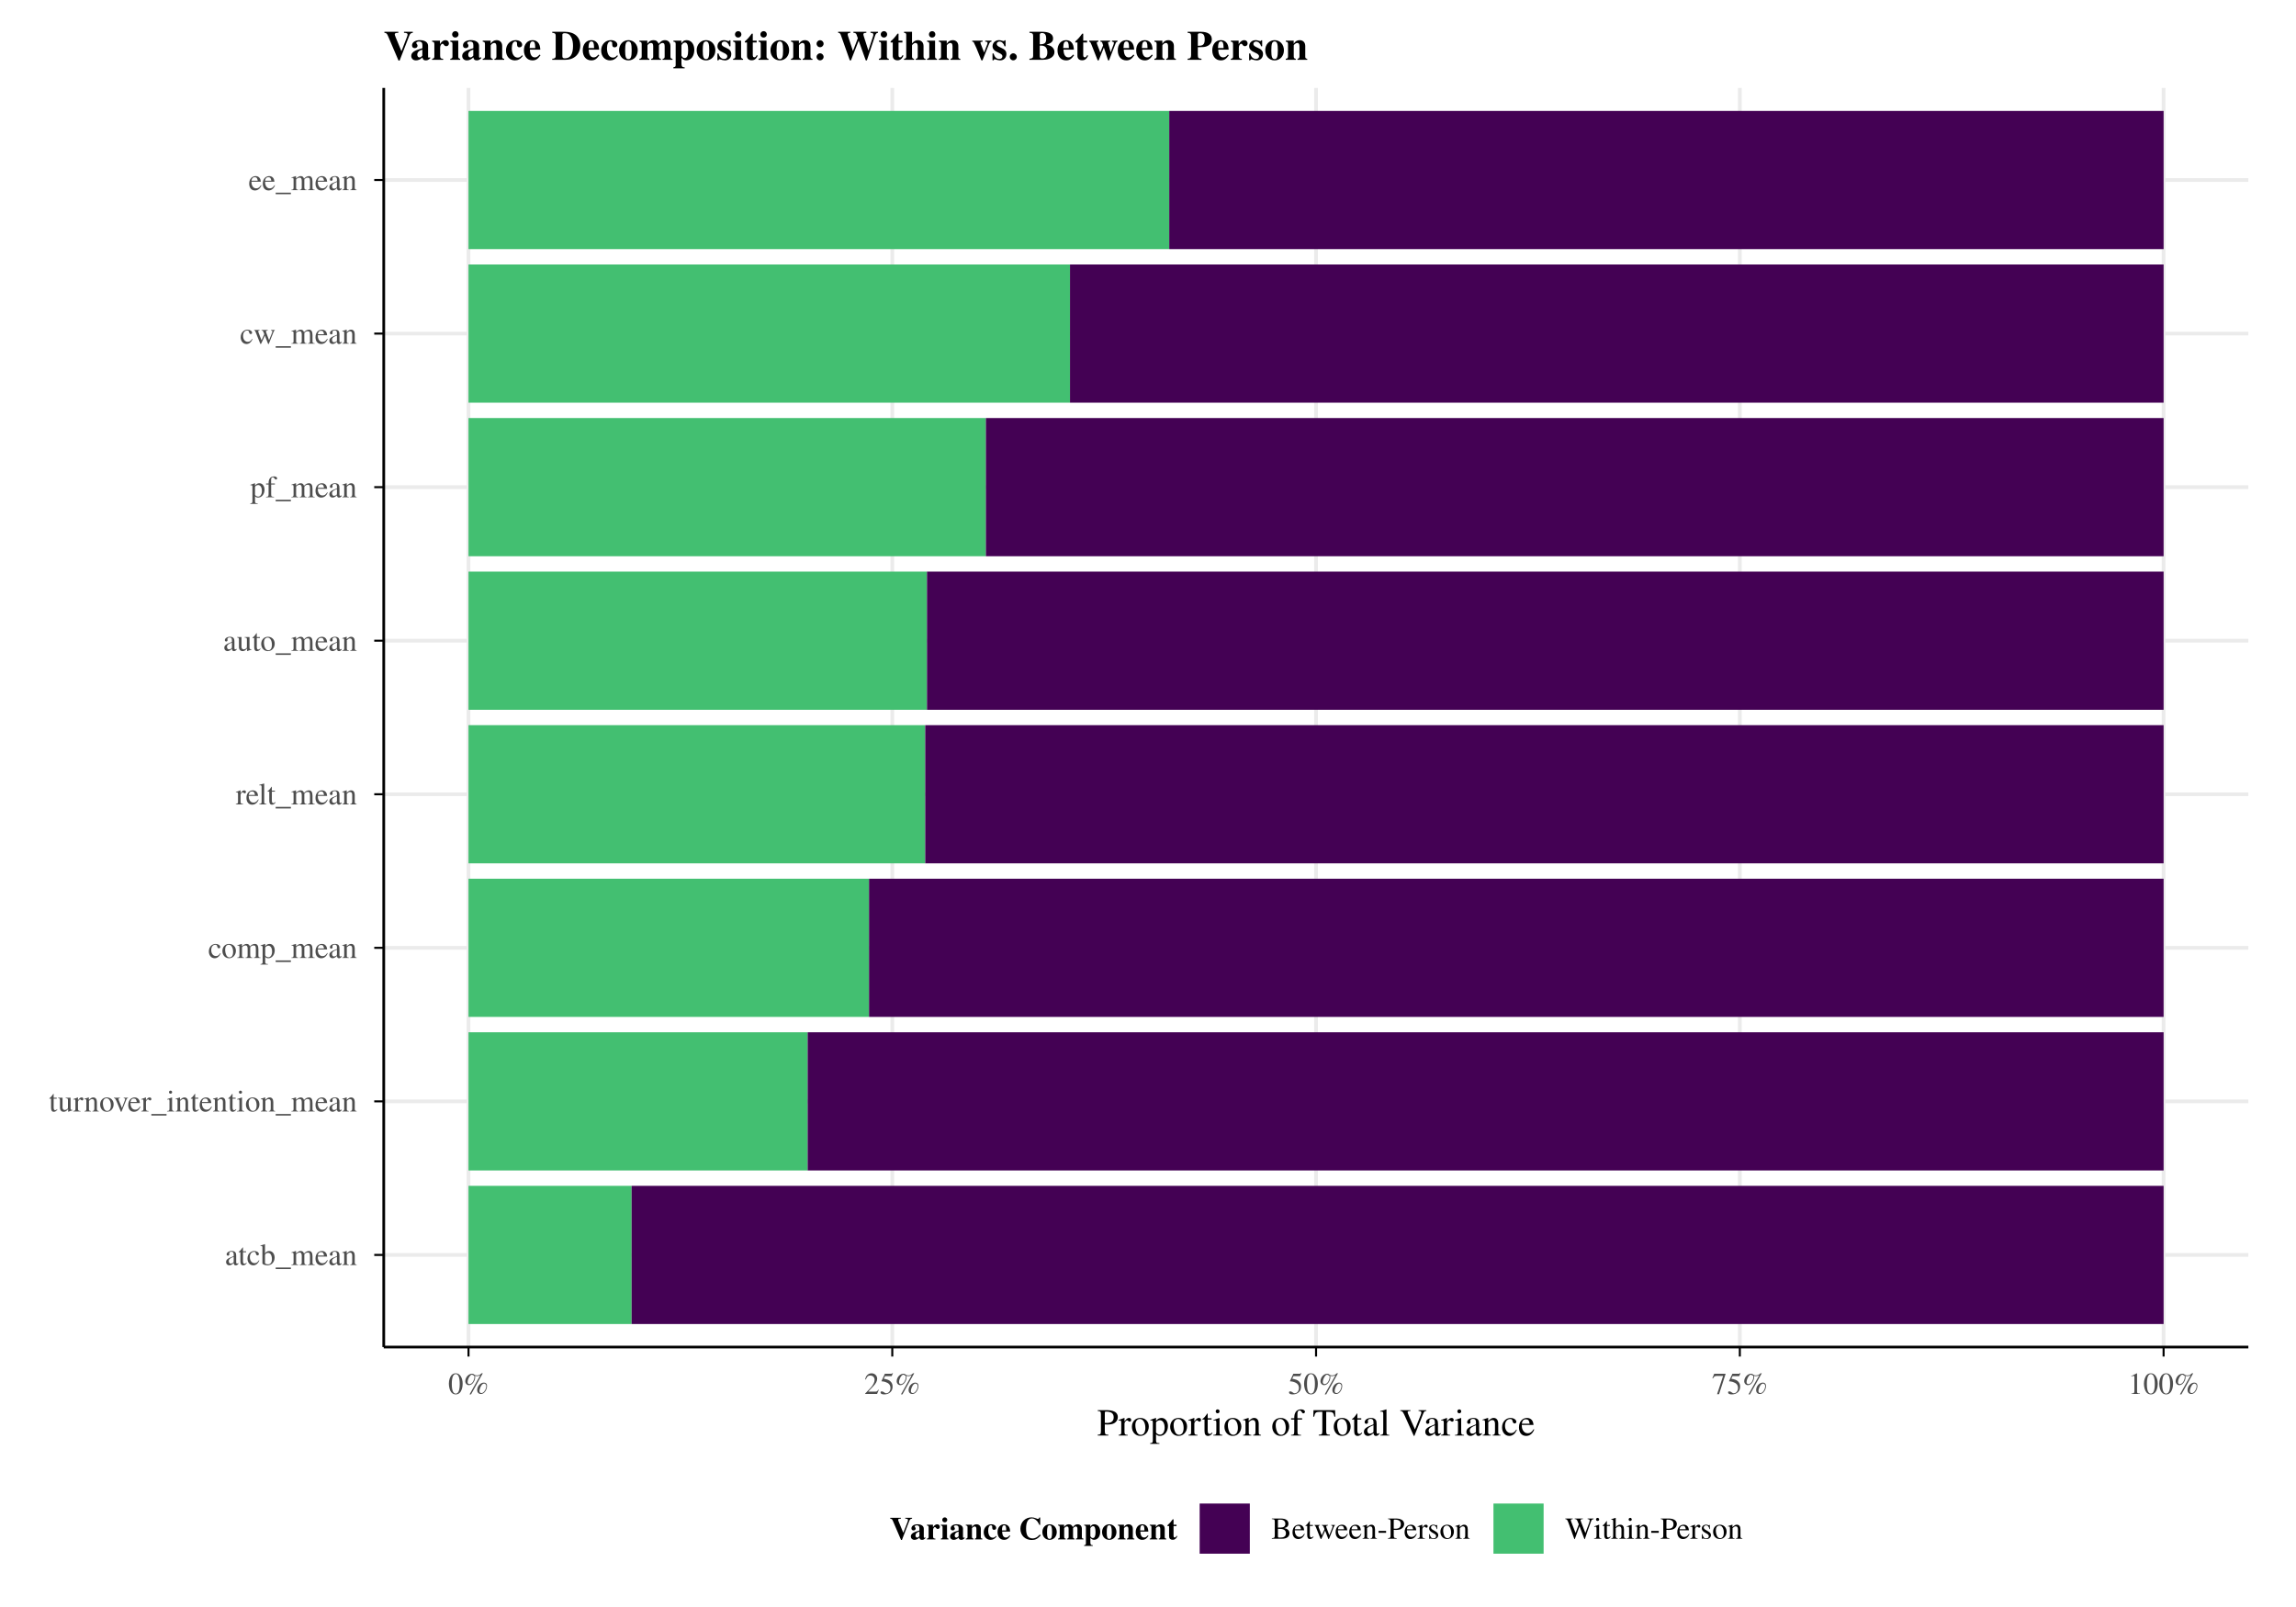
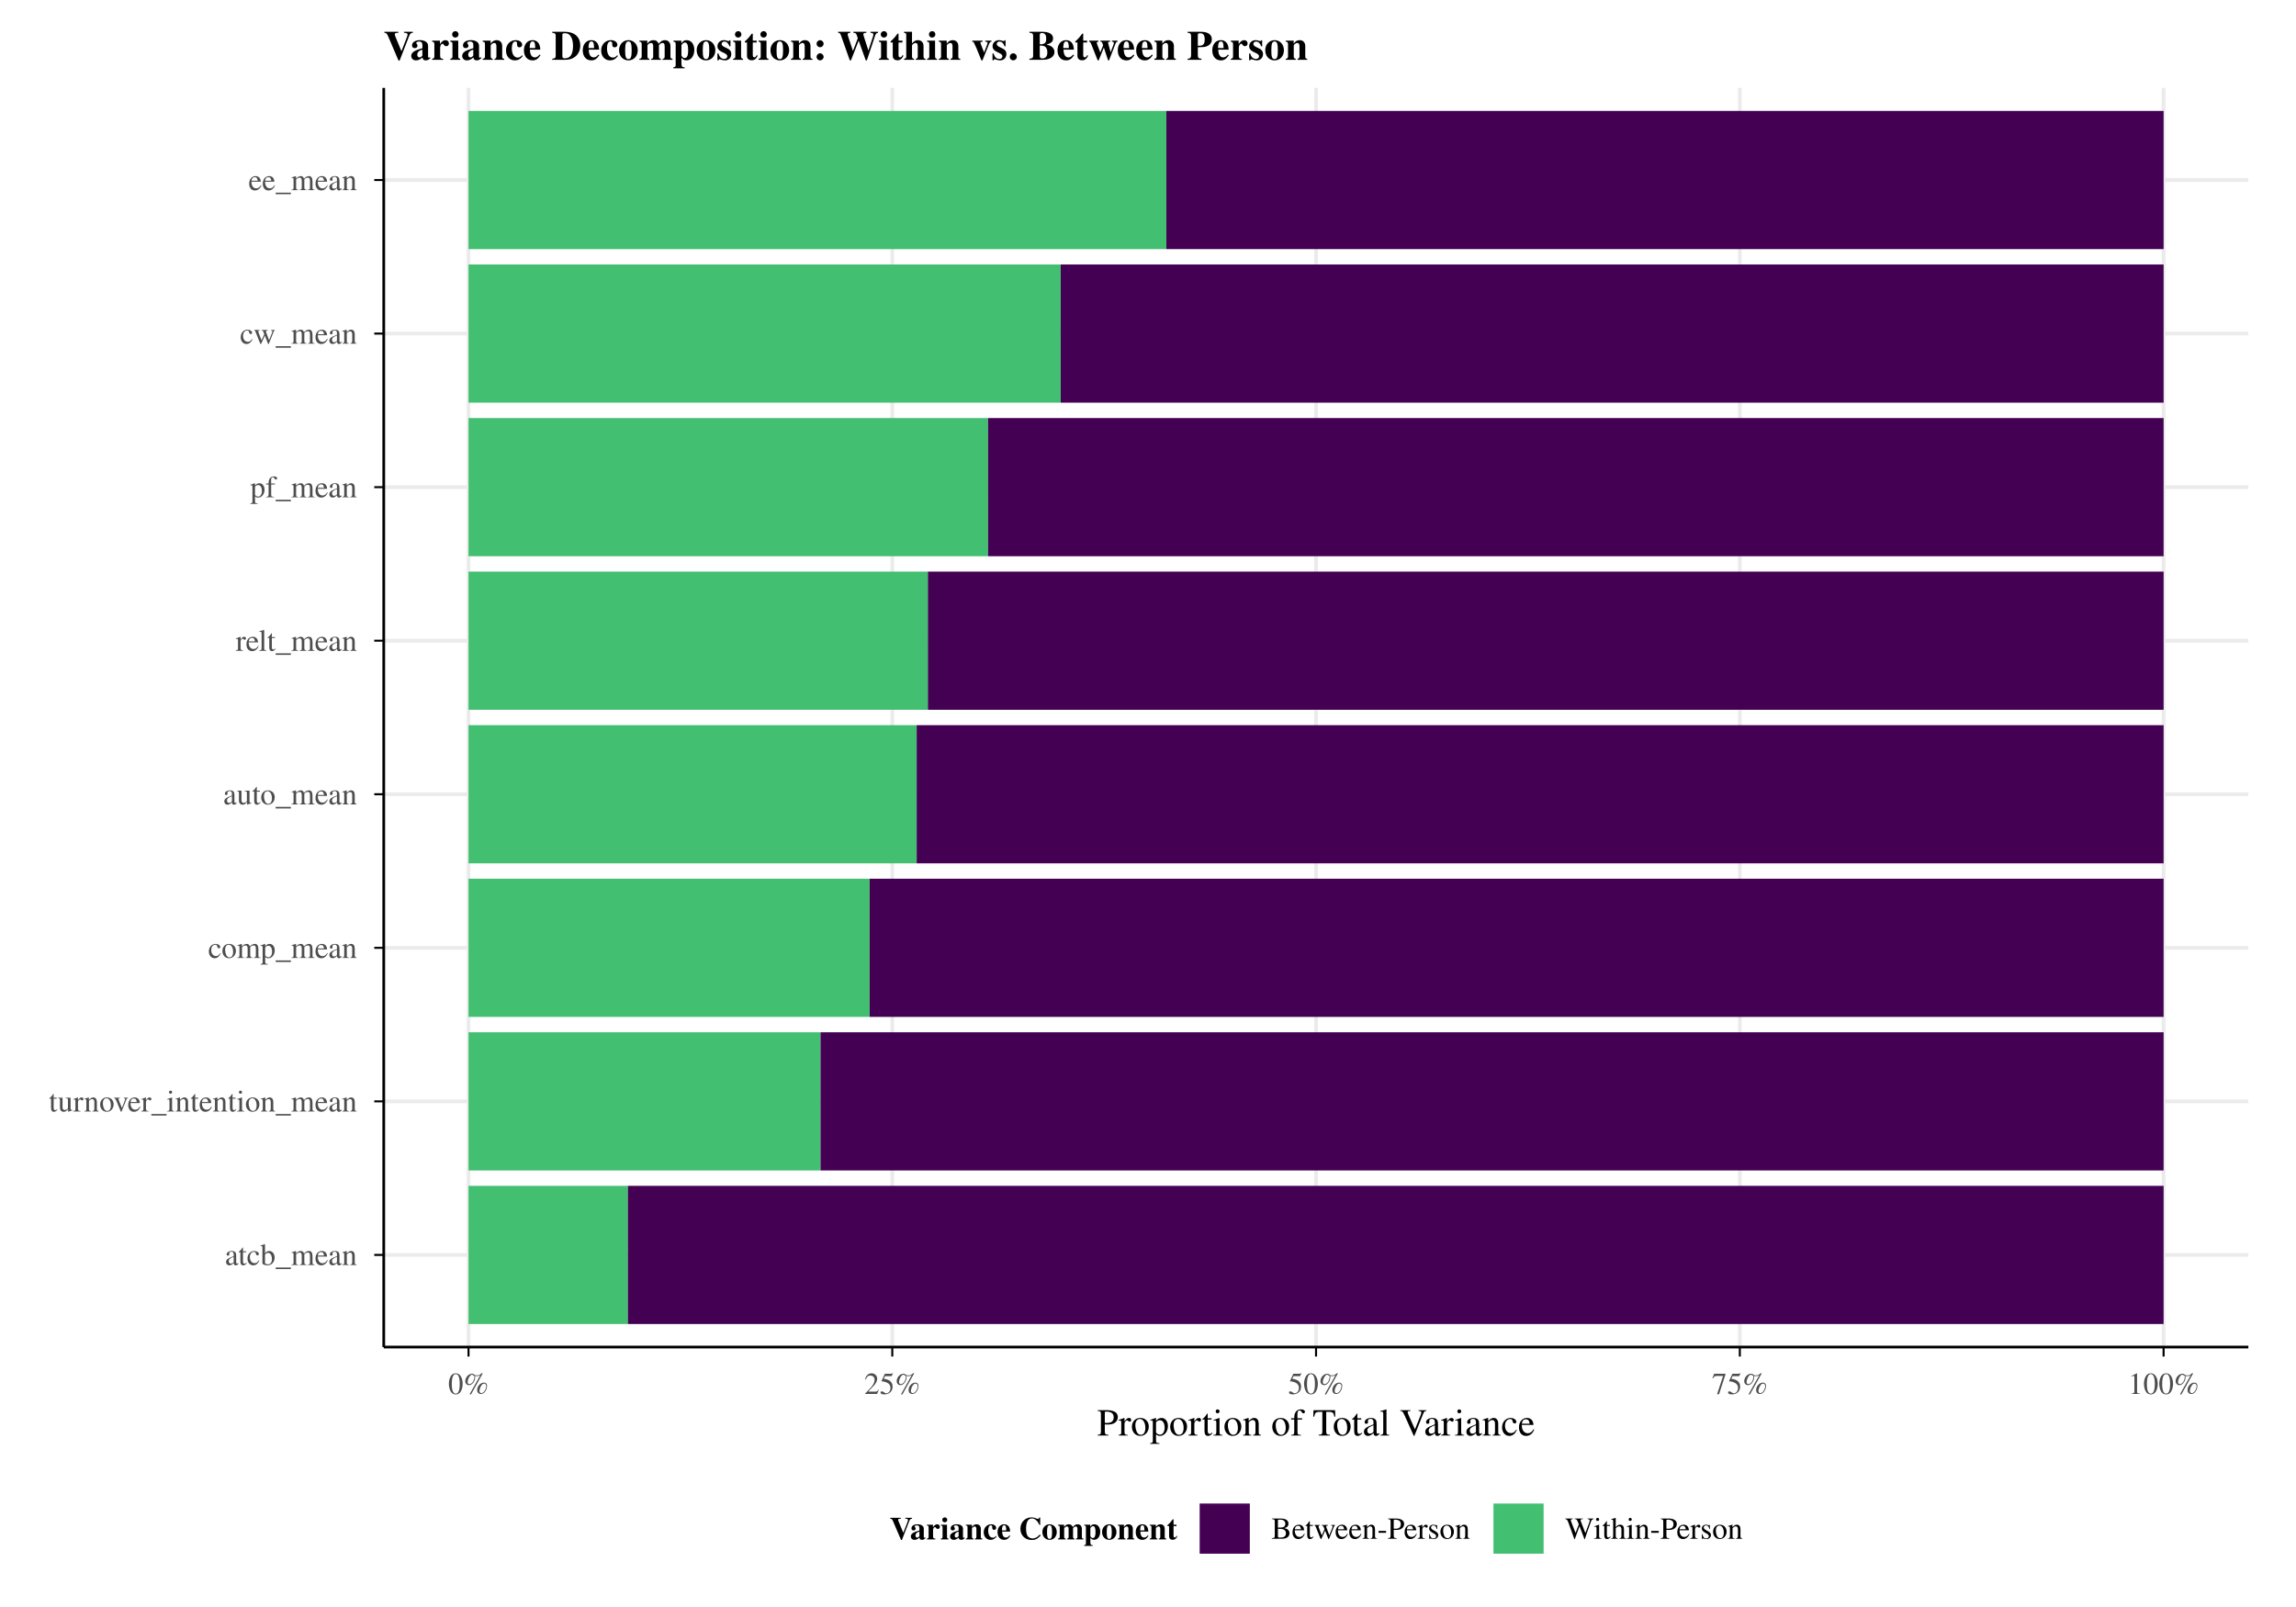
<svg xmlns="http://www.w3.org/2000/svg" width="720.00pt" height="504.00pt" viewBox="0 0 720.00 504.00">
  <g class="svglite">
    <defs>
      <style type="text/css">
    .svglite line, .svglite polyline, .svglite polygon, .svglite path, .svglite rect, .svglite circle {
      fill: none;
      stroke: #000000;
      stroke-linecap: round;
      stroke-linejoin: round;
      stroke-miterlimit: 10.00;
    }
    .svglite text {
      white-space: pre;
    }
    .svglite g.glyphgroup path {
      fill: inherit;
      stroke: none;
    }
  </style>
    </defs>
    <rect width="100%" height="100%" style="stroke: none; fill: #FFFFFF;" />
    <defs>
      <clipPath id="cpMC4wMHw3MjAuMDB8MC4wMHw1MDQuMDA=">
        <rect x="0.00" y="0.00" width="720.00" height="504.00" />
      </clipPath>
    </defs>
    <g clip-path="url(#cpMC4wMHw3MjAuMDB8MC4wMHw1MDQuMDA=)">
      <rect x="0" y="0.00" width="720.00" height="504.00" style="stroke-width: 1.16; stroke: none; fill: #FFFFFF;" />
    </g>
    <defs>
      <clipPath id="cpMTIwLjM0fDcwNS4wNnwyNy41N3w0MjIuNDc=">
        <rect x="120.34" y="27.57" width="584.71" height="394.91" />
      </clipPath>
    </defs>
    <g clip-path="url(#cpMTIwLjM0fDcwNS4wNnwyNy41N3w0MjIuNDc=)">
      <polyline points="120.34,393.58 705.06,393.58 " style="stroke-width: 1.16; stroke: #EBEBEB; stroke-linecap: butt;" />
      <polyline points="120.34,345.42 705.06,345.42 " style="stroke-width: 1.16; stroke: #EBEBEB; stroke-linecap: butt;" />
      <polyline points="120.34,297.26 705.06,297.26 " style="stroke-width: 1.16; stroke: #EBEBEB; stroke-linecap: butt;" />
      <polyline points="120.34,249.10 705.06,249.10 " style="stroke-width: 1.16; stroke: #EBEBEB; stroke-linecap: butt;" />
      <polyline points="120.34,200.94 705.06,200.94 " style="stroke-width: 1.16; stroke: #EBEBEB; stroke-linecap: butt;" />
      <polyline points="120.34,152.78 705.06,152.78 " style="stroke-width: 1.16; stroke: #EBEBEB; stroke-linecap: butt;" />
      <polyline points="120.34,104.62 705.06,104.62 " style="stroke-width: 1.16; stroke: #EBEBEB; stroke-linecap: butt;" />
      <polyline points="120.34,56.46 705.06,56.46 " style="stroke-width: 1.16; stroke: #EBEBEB; stroke-linecap: butt;" />
      <polyline points="146.92,422.47 146.92,27.57 " style="stroke-width: 1.16; stroke: #EBEBEB; stroke-linecap: butt;" />
      <polyline points="279.81,422.47 279.81,27.57 " style="stroke-width: 1.16; stroke: #EBEBEB; stroke-linecap: butt;" />
      <polyline points="412.70,422.47 412.70,27.57 " style="stroke-width: 1.16; stroke: #EBEBEB; stroke-linecap: butt;" />
      <polyline points="545.59,422.47 545.59,27.57 " style="stroke-width: 1.16; stroke: #EBEBEB; stroke-linecap: butt;" />
      <polyline points="678.48,422.47 678.48,27.57 " style="stroke-width: 1.16; stroke: #EBEBEB; stroke-linecap: butt;" />
-       <rect x="146.92" y="131.11" width="162.24" height="43.34" style="stroke-width: 1.16; stroke: none; stroke-linecap: butt; stroke-linejoin: miter; fill: #43BF71;" />
-       <rect x="309.16" y="131.11" width="369.32" height="43.34" style="stroke-width: 1.16; stroke: none; stroke-linecap: butt; stroke-linejoin: miter; fill: #440154;" />
-       <rect x="146.92" y="82.95" width="188.62" height="43.34" style="stroke-width: 1.16; stroke: none; stroke-linecap: butt; stroke-linejoin: miter; fill: #43BF71;" />
-       <rect x="335.54" y="82.95" width="342.94" height="43.34" style="stroke-width: 1.16; stroke: none; stroke-linecap: butt; stroke-linejoin: miter; fill: #440154;" />
-       <rect x="146.92" y="34.79" width="219.73" height="43.34" style="stroke-width: 1.16; stroke: none; stroke-linecap: butt; stroke-linejoin: miter; fill: #43BF71;" />
-       <rect x="366.66" y="34.79" width="311.82" height="43.34" style="stroke-width: 1.16; stroke: none; stroke-linecap: butt; stroke-linejoin: miter; fill: #440154;" />
-       <rect x="146.92" y="275.59" width="125.60" height="43.34" style="stroke-width: 1.16; stroke: none; stroke-linecap: butt; stroke-linejoin: miter; fill: #43BF71;" />
-       <rect x="272.52" y="275.59" width="405.96" height="43.34" style="stroke-width: 1.16; stroke: none; stroke-linecap: butt; stroke-linejoin: miter; fill: #440154;" />
-       <rect x="146.92" y="179.27" width="143.77" height="43.34" style="stroke-width: 1.16; stroke: none; stroke-linecap: butt; stroke-linejoin: miter; fill: #43BF71;" />
-       <rect x="290.69" y="179.27" width="387.79" height="43.34" style="stroke-width: 1.16; stroke: none; stroke-linecap: butt; stroke-linejoin: miter; fill: #440154;" />
-       <rect x="146.92" y="227.43" width="143.21" height="43.34" style="stroke-width: 1.16; stroke: none; stroke-linecap: butt; stroke-linejoin: miter; fill: #43BF71;" />
-       <rect x="290.14" y="227.43" width="388.34" height="43.34" style="stroke-width: 1.16; stroke: none; stroke-linecap: butt; stroke-linejoin: miter; fill: #440154;" />
-       <rect x="146.92" y="371.91" width="51.15" height="43.34" style="stroke-width: 1.16; stroke: none; stroke-linecap: butt; stroke-linejoin: miter; fill: #43BF71;" />
-       <rect x="198.07" y="371.91" width="480.41" height="43.34" style="stroke-width: 1.16; stroke: none; stroke-linecap: butt; stroke-linejoin: miter; fill: #440154;" />
-       <rect x="146.92" y="323.75" width="106.35" height="43.34" style="stroke-width: 1.16; stroke: none; stroke-linecap: butt; stroke-linejoin: miter; fill: #43BF71;" />
-       <rect x="253.27" y="323.75" width="425.21" height="43.34" style="stroke-width: 1.16; stroke: none; stroke-linecap: butt; stroke-linejoin: miter; fill: #440154;" />
+       <rect x="146.92" y="131.11" width="162.92" height="43.34" style="stroke-width: 1.16; stroke: none; stroke-linecap: butt; stroke-linejoin: miter; fill: #43BF71;" />
+       <rect x="309.84" y="131.11" width="368.64" height="43.34" style="stroke-width: 1.16; stroke: none; stroke-linecap: butt; stroke-linejoin: miter; fill: #440154;" />
+       <rect x="146.92" y="82.95" width="185.71" height="43.34" style="stroke-width: 1.16; stroke: none; stroke-linecap: butt; stroke-linejoin: miter; fill: #43BF71;" />
+       <rect x="332.63" y="82.95" width="345.85" height="43.34" style="stroke-width: 1.16; stroke: none; stroke-linecap: butt; stroke-linejoin: miter; fill: #440154;" />
+       <rect x="146.92" y="34.79" width="218.84" height="43.34" style="stroke-width: 1.16; stroke: none; stroke-linecap: butt; stroke-linejoin: miter; fill: #43BF71;" />
+       <rect x="365.76" y="34.79" width="312.72" height="43.34" style="stroke-width: 1.16; stroke: none; stroke-linecap: butt; stroke-linejoin: miter; fill: #440154;" />
+       <rect x="146.92" y="275.59" width="125.80" height="43.34" style="stroke-width: 1.16; stroke: none; stroke-linecap: butt; stroke-linejoin: miter; fill: #43BF71;" />
+       <rect x="272.72" y="275.59" width="405.76" height="43.34" style="stroke-width: 1.16; stroke: none; stroke-linecap: butt; stroke-linejoin: miter; fill: #440154;" />
+       <rect x="146.92" y="227.43" width="140.54" height="43.34" style="stroke-width: 1.16; stroke: none; stroke-linecap: butt; stroke-linejoin: miter; fill: #43BF71;" />
+       <rect x="287.46" y="227.43" width="391.02" height="43.34" style="stroke-width: 1.16; stroke: none; stroke-linecap: butt; stroke-linejoin: miter; fill: #440154;" />
+       <rect x="146.92" y="179.27" width="144.05" height="43.34" style="stroke-width: 1.16; stroke: none; stroke-linecap: butt; stroke-linejoin: miter; fill: #43BF71;" />
+       <rect x="290.97" y="179.27" width="387.51" height="43.34" style="stroke-width: 1.16; stroke: none; stroke-linecap: butt; stroke-linejoin: miter; fill: #440154;" />
+       <rect x="146.92" y="371.91" width="49.97" height="43.34" style="stroke-width: 1.16; stroke: none; stroke-linecap: butt; stroke-linejoin: miter; fill: #43BF71;" />
+       <rect x="196.89" y="371.91" width="481.59" height="43.34" style="stroke-width: 1.16; stroke: none; stroke-linecap: butt; stroke-linejoin: miter; fill: #440154;" />
+       <rect x="146.92" y="323.75" width="110.38" height="43.34" style="stroke-width: 1.16; stroke: none; stroke-linecap: butt; stroke-linejoin: miter; fill: #43BF71;" />
+       <rect x="257.30" y="323.75" width="421.18" height="43.34" style="stroke-width: 1.16; stroke: none; stroke-linecap: butt; stroke-linejoin: miter; fill: #440154;" />
    </g>
    <g clip-path="url(#cpMC4wMHw3MjAuMDB8MC4wMHw1MDQuMDA=)">
      <polyline points="120.34,422.47 120.34,27.57 " style="stroke-width: 0.85; stroke-linecap: butt;" />
      <text x="111.98" y="396.75" text-anchor="end" style="font-size: 9.60px;fill: #4D4D4D; font-family: &quot;Times&quot;;" textLength="41.59px" lengthAdjust="spacingAndGlyphs">atcb_mean</text>
      <text x="111.98" y="348.59" text-anchor="end" style="font-size: 9.60px;fill: #4D4D4D; font-family: &quot;Times&quot;;" textLength="97.03px" lengthAdjust="spacingAndGlyphs">turnover_intention_mean</text>
      <text x="111.98" y="300.44" text-anchor="end" style="font-size: 9.60px;fill: #4D4D4D; font-family: &quot;Times&quot;;" textLength="46.92px" lengthAdjust="spacingAndGlyphs">comp_mean</text>
-       <text x="111.98" y="252.28" text-anchor="end" style="font-size: 9.60px;fill: #4D4D4D; font-family: &quot;Times&quot;;" textLength="38.39px" lengthAdjust="spacingAndGlyphs">relt_mean</text>
-       <text x="111.98" y="204.12" text-anchor="end" style="font-size: 9.60px;fill: #4D4D4D; font-family: &quot;Times&quot;;" textLength="42.12px" lengthAdjust="spacingAndGlyphs">auto_mean</text>
+       <text x="111.98" y="252.28" text-anchor="end" style="font-size: 9.60px;fill: #4D4D4D; font-family: &quot;Times&quot;;" textLength="42.12px" lengthAdjust="spacingAndGlyphs">auto_mean</text>
+       <text x="111.98" y="204.12" text-anchor="end" style="font-size: 9.60px;fill: #4D4D4D; font-family: &quot;Times&quot;;" textLength="38.39px" lengthAdjust="spacingAndGlyphs">relt_mean</text>
      <text x="111.98" y="155.96" text-anchor="end" style="font-size: 9.60px;fill: #4D4D4D; font-family: &quot;Times&quot;;" textLength="33.58px" lengthAdjust="spacingAndGlyphs">pf_mean</text>
      <text x="111.98" y="107.80" text-anchor="end" style="font-size: 9.60px;fill: #4D4D4D; font-family: &quot;Times&quot;;" textLength="36.78px" lengthAdjust="spacingAndGlyphs">cw_mean</text>
      <text x="111.98" y="59.64" text-anchor="end" style="font-size: 9.60px;fill: #4D4D4D; font-family: &quot;Times&quot;;" textLength="34.12px" lengthAdjust="spacingAndGlyphs">ee_mean</text>
      <polyline points="117.36,393.58 120.34,393.58 " style="stroke-width: 0.64; stroke-linecap: butt;" />
      <polyline points="117.36,345.42 120.34,345.42 " style="stroke-width: 0.64; stroke-linecap: butt;" />
      <polyline points="117.36,297.26 120.34,297.26 " style="stroke-width: 0.64; stroke-linecap: butt;" />
      <polyline points="117.36,249.10 120.34,249.10 " style="stroke-width: 0.64; stroke-linecap: butt;" />
      <polyline points="117.36,200.94 120.34,200.94 " style="stroke-width: 0.64; stroke-linecap: butt;" />
      <polyline points="117.36,152.78 120.34,152.78 " style="stroke-width: 0.64; stroke-linecap: butt;" />
      <polyline points="117.36,104.62 120.34,104.62 " style="stroke-width: 0.64; stroke-linecap: butt;" />
      <polyline points="117.36,56.46 120.34,56.46 " style="stroke-width: 0.64; stroke-linecap: butt;" />
      <polyline points="120.34,422.47 705.06,422.47 " style="stroke-width: 0.85; stroke-linecap: butt;" />
      <polyline points="146.92,425.46 146.92,422.47 " style="stroke-width: 0.64; stroke-linecap: butt;" />
      <polyline points="279.81,425.46 279.81,422.47 " style="stroke-width: 0.64; stroke-linecap: butt;" />
      <polyline points="412.70,425.46 412.70,422.47 " style="stroke-width: 0.64; stroke-linecap: butt;" />
      <polyline points="545.59,425.46 545.59,422.47 " style="stroke-width: 0.64; stroke-linecap: butt;" />
      <polyline points="678.48,425.46 678.48,422.47 " style="stroke-width: 0.64; stroke-linecap: butt;" />
      <text x="146.92" y="437.19" text-anchor="middle" style="font-size: 9.60px;fill: #4D4D4D; font-family: &quot;Times&quot;;" textLength="12.78px" lengthAdjust="spacingAndGlyphs">0%</text>
      <text x="279.81" y="437.19" text-anchor="middle" style="font-size: 9.60px;fill: #4D4D4D; font-family: &quot;Times&quot;;" textLength="17.58px" lengthAdjust="spacingAndGlyphs">25%</text>
      <text x="412.70" y="437.19" text-anchor="middle" style="font-size: 9.60px;fill: #4D4D4D; font-family: &quot;Times&quot;;" textLength="17.58px" lengthAdjust="spacingAndGlyphs">50%</text>
      <text x="545.59" y="437.19" text-anchor="middle" style="font-size: 9.60px;fill: #4D4D4D; font-family: &quot;Times&quot;;" textLength="17.58px" lengthAdjust="spacingAndGlyphs">75%</text>
      <text x="678.48" y="437.19" text-anchor="middle" style="font-size: 9.60px;fill: #4D4D4D; font-family: &quot;Times&quot;;" textLength="22.38px" lengthAdjust="spacingAndGlyphs">100%</text>
      <text x="412.70" y="450.22" text-anchor="middle" style="font-size: 12.00px; font-family: &quot;Times&quot;;" textLength="136.38px" lengthAdjust="spacingAndGlyphs">Proportion of Total Variance</text>
      <text x="279.00" y="482.80" style="font-size: 10.00px; font-weight: bold; font-family: &quot;Times&quot;;" textLength="90.45px" lengthAdjust="spacingAndGlyphs">Variance Component</text>
      <rect x="376.20" y="471.55" width="15.73" height="15.73" style="stroke-width: 1.16; stroke: none; stroke-linecap: butt; stroke-linejoin: miter; fill: #440154;" />
      <rect x="468.33" y="471.55" width="15.73" height="15.73" style="stroke-width: 1.16; stroke: none; stroke-linecap: butt; stroke-linejoin: miter; fill: #43BF71;" />
      <text x="398.68" y="482.59" style="font-size: 9.60px; font-family: &quot;Times&quot;;" textLength="62.89px" lengthAdjust="spacingAndGlyphs">Between-Person</text>
      <text x="490.81" y="482.59" style="font-size: 9.60px; font-family: &quot;Times&quot;;" textLength="55.59px" lengthAdjust="spacingAndGlyphs">Within-Person</text>
      <text x="120.34" y="18.75" style="font-size: 13.00px; font-weight: bold; font-family: &quot;Times&quot;;" textLength="290.80px" lengthAdjust="spacingAndGlyphs">Variance Decomposition: Within vs. Between Person</text>
    </g>
  </g>
</svg>
